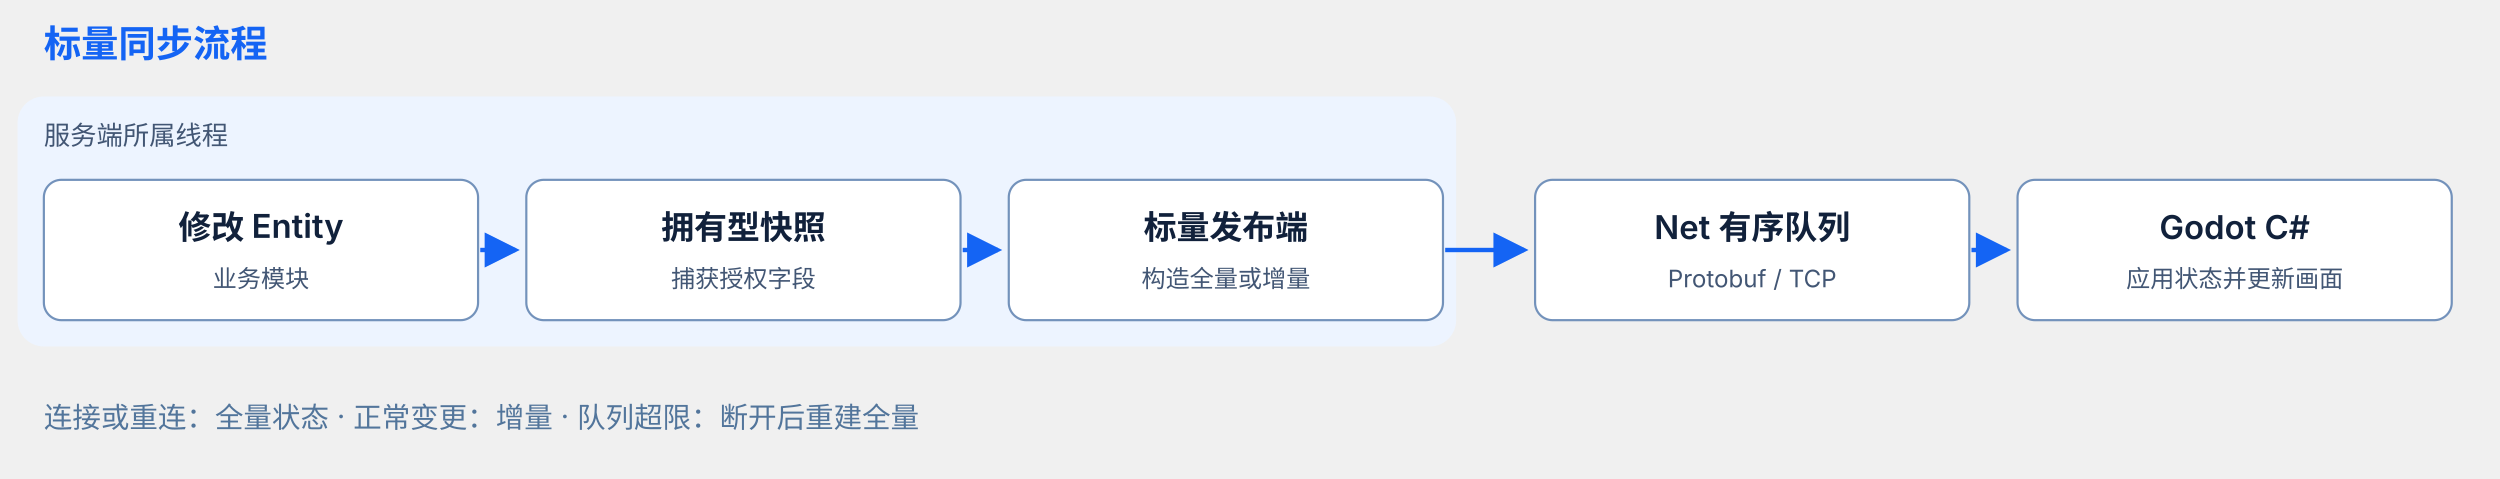
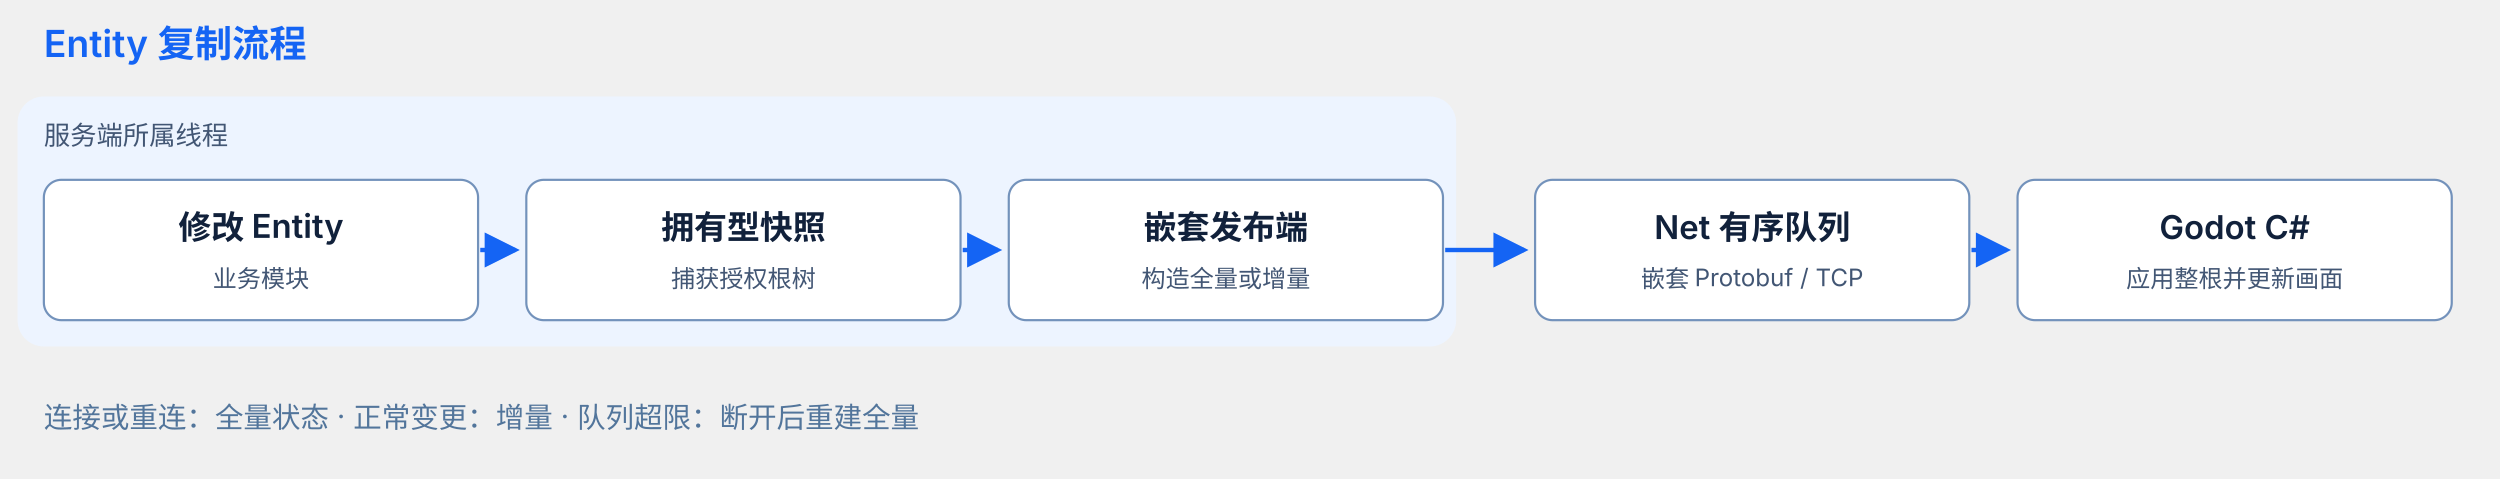
<svg xmlns="http://www.w3.org/2000/svg" viewBox="0 0 1140 218" role="img" aria-labelledby="title desc">
  <defs>
    <marker id="arrow" markerWidth="8" markerHeight="8" refX="7" refY="4" orient="auto">
      <path d="M0 0L8 4L0 8Z" fill="#1464f4" />
    </marker>
  </defs>
  <g font-family="Inter, Noto Sans CJK SC, PingFang SC, sans-serif">
    <rect x="8" y="44" width="656" height="114" rx="12" fill="#edf4ff" />
-     <text x="20" y="26" fill="#1464f4" font-size="17" font-weight="600">标量同步流程</text>
+     <text x="20" y="26" fill="#1464f4" font-size="17" font-weight="600">Entity 复制流程</text>
    <text x="20" y="66" fill="#425674" font-size="12">服务端所属线程</text>
    <rect x="20" y="82" width="198" height="64" rx="8" fill="#ffffff" stroke="#7392bb" />
    <text x="119" y="109" text-anchor="middle" fill="#11213b" font-size="15" font-weight="600">修改 Entity</text>
    <text x="119" y="131" text-anchor="middle" fill="#425674" font-size="11">业务模块</text>
    <path d="M219 114H235" stroke="#1464f4" stroke-width="2" marker-end="url(#arrow)" />
    <rect x="240" y="82" width="198" height="64" rx="8" fill="#ffffff" stroke="#7392bb" />
    <text x="339" y="109" text-anchor="middle" fill="#11213b" font-size="15" font-weight="600">拥有型快照</text>
-     <text x="339" y="131" text-anchor="middle" fill="#425674" font-size="11">捕获授权字段</text>
+     <text x="339" y="131" text-anchor="middle" fill="#425674" font-size="11">捕获授权根树</text>
    <path d="M439 114H455" stroke="#1464f4" stroke-width="2" marker-end="url(#arrow)" />
    <rect x="460" y="82" width="198" height="64" rx="8" fill="#ffffff" stroke="#7392bb" />
-     <text x="559" y="109" text-anchor="middle" fill="#11213b" font-size="15" font-weight="600">标量发布端</text>
+     <text x="559" y="109" text-anchor="middle" fill="#11213b" font-size="15" font-weight="600">嵌套发布端</text>
    <text x="559" y="131" text-anchor="middle" fill="#425674" font-size="11">构造全量或增量</text>
    <path d="M659 114H695" stroke="#1464f4" stroke-width="2" marker-end="url(#arrow)" />
    <rect x="700" y="82" width="198" height="64" rx="8" fill="#ffffff" stroke="#7392bb" />
    <text x="799" y="109" text-anchor="middle" fill="#11213b" font-size="15" font-weight="600">Net 有序队列</text>
-     <text x="799" y="131" text-anchor="middle" fill="#425674" font-size="11">Protobuf / TCP</text>
+     <text x="799" y="131" text-anchor="middle" fill="#425674" font-size="11">嵌套 Protobuf / TCP</text>
    <path d="M899 114H915" stroke="#1464f4" stroke-width="2" marker-end="url(#arrow)" />
    <rect x="920" y="82" width="198" height="64" rx="8" fill="#ffffff" stroke="#7392bb" />
    <text x="1019" y="109" text-anchor="middle" fill="#11213b" font-size="15" font-weight="600">Godot C#</text>
-     <text x="1019" y="131" text-anchor="middle" fill="#425674" font-size="11">应用状态并更新画面</text>
+     <text x="1019" y="131" text-anchor="middle" fill="#425674" font-size="11">应用整根并更新画面</text>
    <text x="20" y="195" fill="#52759b" font-size="13">连接或重连：全量状态   ·   正常变更：增量   ·   队列超限：断开后重建全量</text>
  </g>
</svg>
